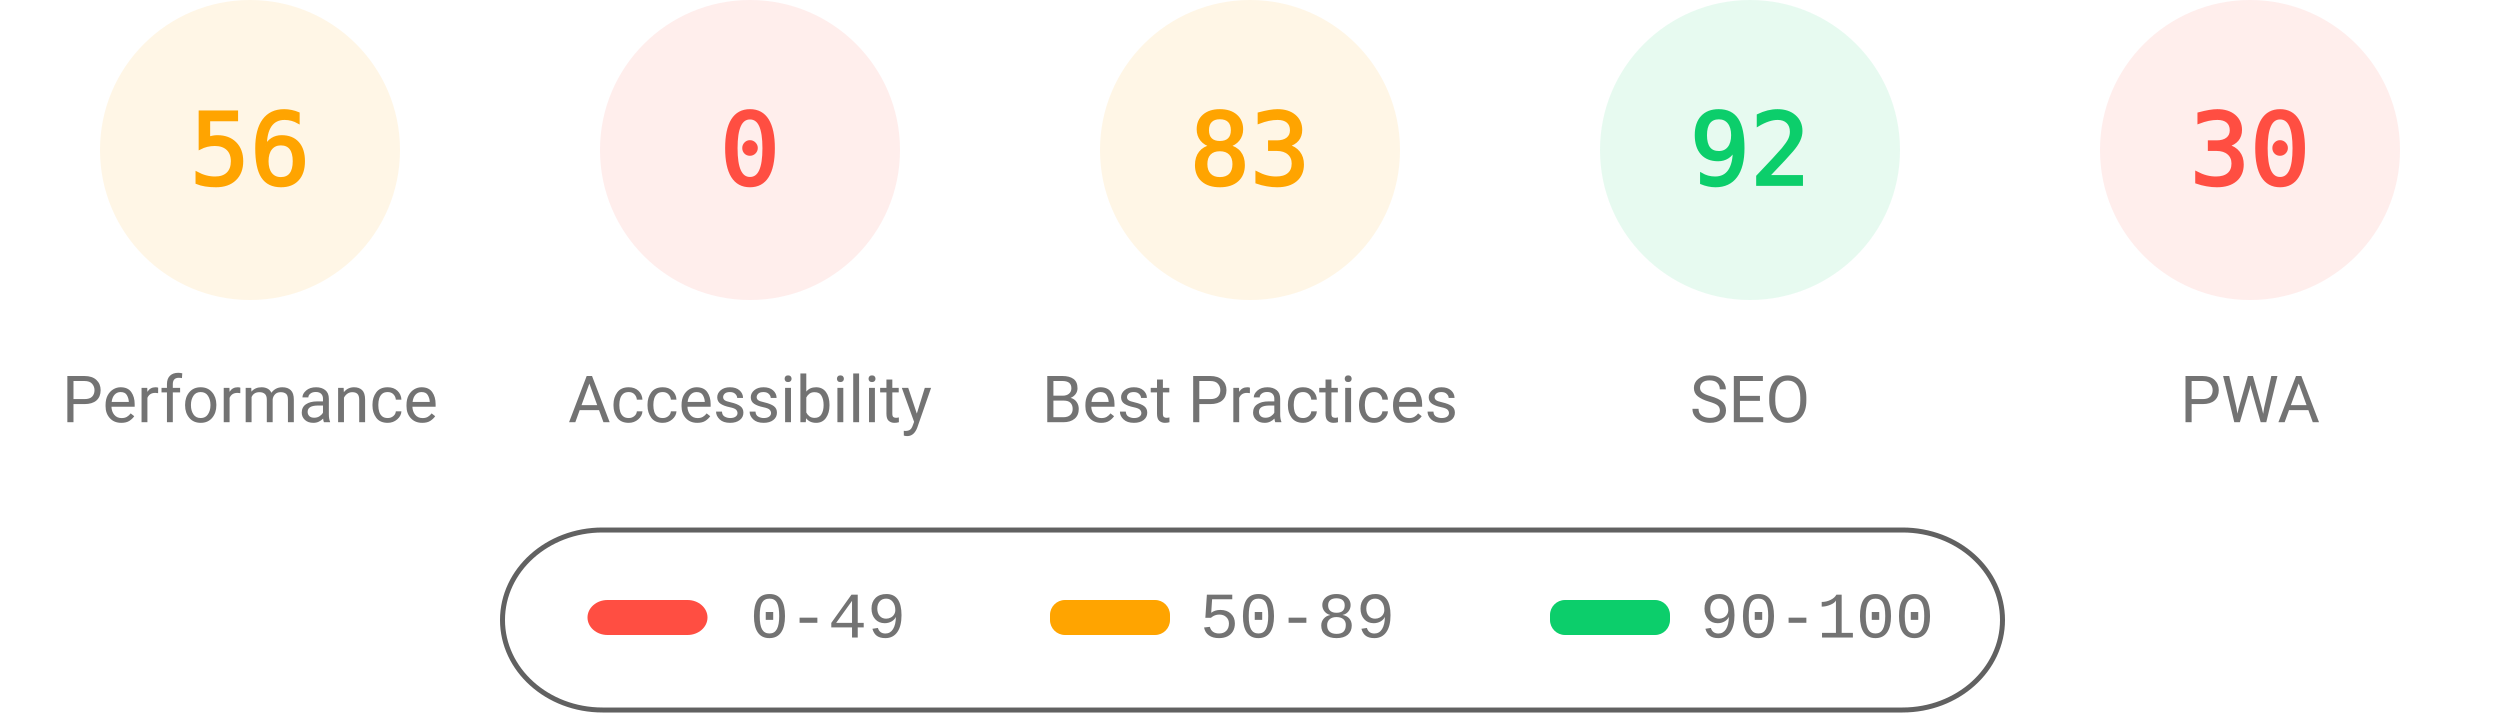
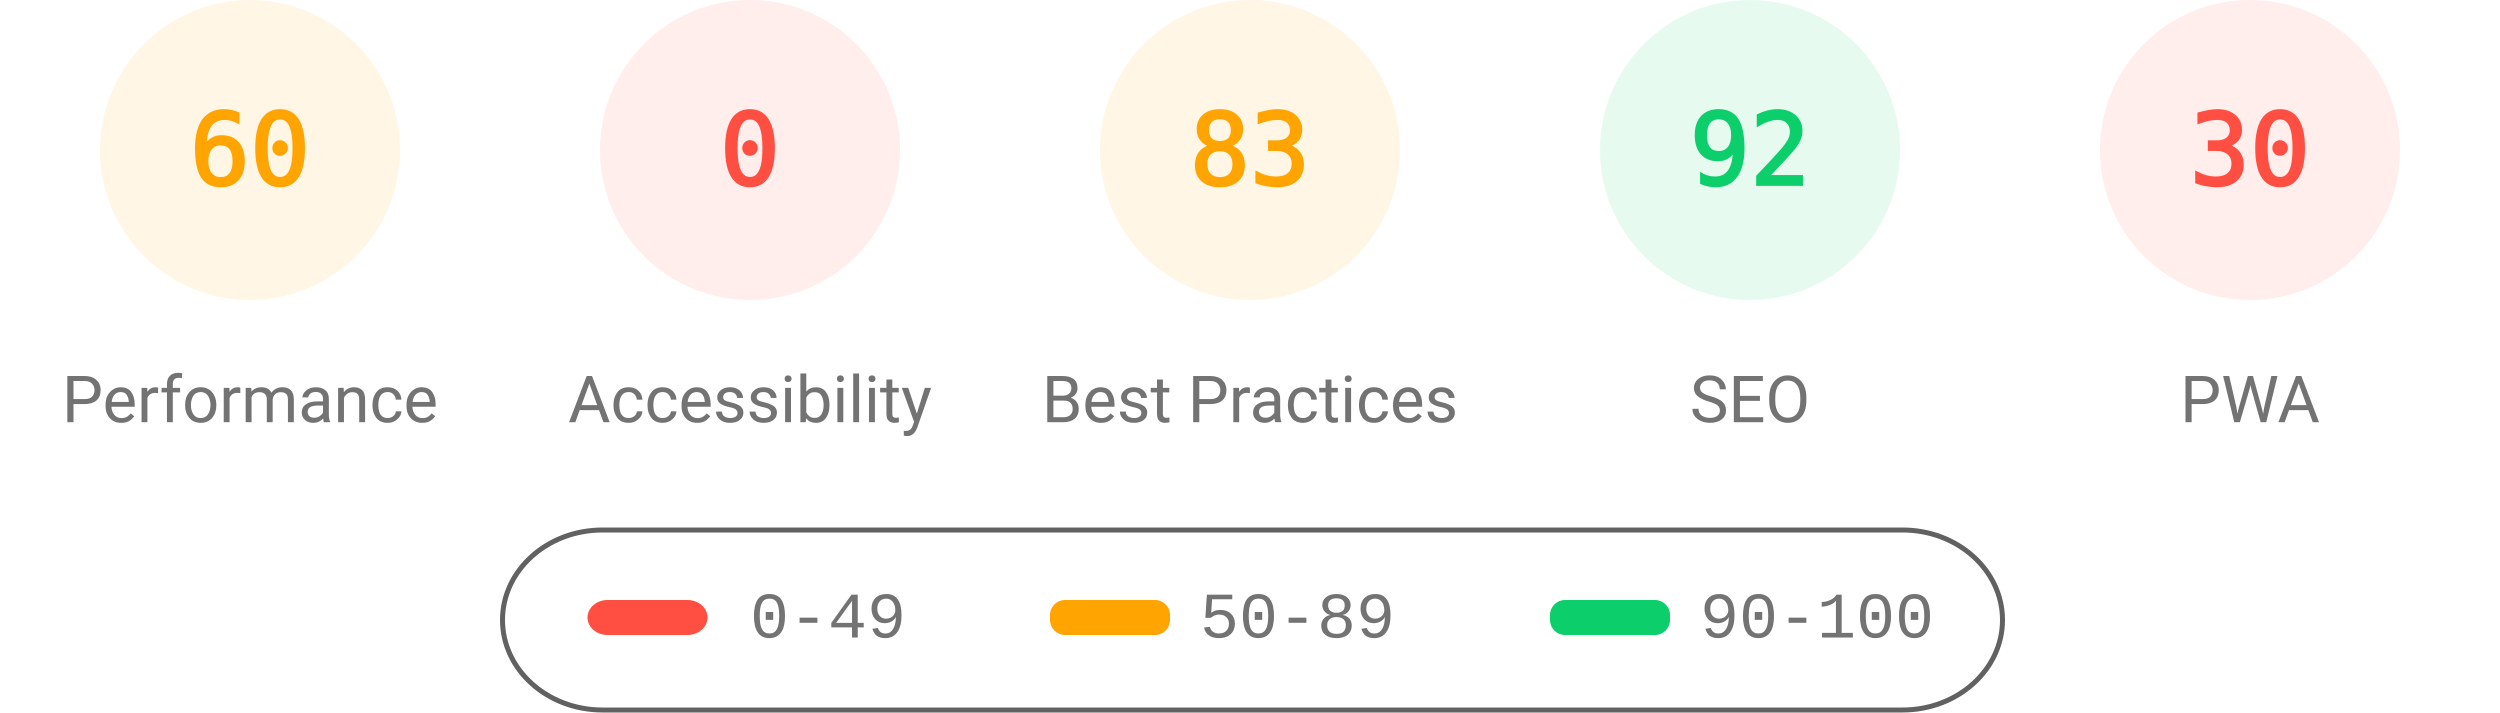
<svg xmlns="http://www.w3.org/2000/svg" fill="none" width="1000" height="285">
  <style>.gauge-base{opacity:.1}.gauge-arc{fill:none;animation-delay:250ms;stroke-linecap:round;transform:rotate(-90deg);transform-origin:100px 60px;animation:load-gauge 1s ease forwards}.guage-text{font-size:40px;font-family:monospace;text-align:center}.guage-red{color:#ff4e42;fill:#ff4e42;stroke:#ff4e42}.guage-orange{color:#ffa400;fill:#ffa400;stroke:#ffa400}.guage-green{color:#0cce6b;fill:#0cce6b;stroke:#0cce6b}.guage-undefined{color:#5c5c5c;fill:#5c5c5c;stroke:#5c5c5c}.guage-title{color:#737373;fill:#737373;stroke:none;font-size:26px;line-height:26px;font-family:Roboto,Halvetica,Arial,sans-serif}@keyframes load-gauge{from{stroke-dasharray:0 352.858}}</style>
  <svg class="guage-div guage-perf guage-orange" viewBox="0 0 200 200" width="200" height="200">
    <circle class="gauge-base" r="56" cx="100" cy="60" stroke-width="8" />
-     <circle class="gauge-arc guage-arc-1" r="56" cx="100" cy="60" stroke-width="8" style="stroke-dasharray:197.04,351.858" />
-     <text class="guage-text" x="100" y="60" alignment-baseline="central" dominant-baseline="central" text-anchor="middle">56</text>
+     <circle class="gauge-arc guage-arc-1" r="56" cx="100" cy="60" stroke-width="8" style="stroke-dasharray:211.115,351.858" />
+     <text class="guage-text" x="100" y="60" alignment-baseline="central" dominant-baseline="central" text-anchor="middle">60</text>
    <text class="guage-title" x="100" y="160" alignment-baseline="central" dominant-baseline="central" text-anchor="middle">Performance</text>
  </svg>
  <svg class="guage-div guage-acc guage-red" viewBox="0 0 200 200" width="200" height="200" x="200">
    <circle class="gauge-base" r="56" cx="100" cy="60" stroke-width="8" />
    <circle class="gauge-arc guage-arc-2" r="56" cx="100" cy="60" stroke-width="8" style="stroke-dasharray:0,351.858" />
    <text class="guage-text" x="100" y="60" alignment-baseline="central" dominant-baseline="central" text-anchor="middle">0</text>
    <text class="guage-title" x="100" y="160" alignment-baseline="central" dominant-baseline="central" text-anchor="middle">Accessibility</text>
  </svg>
  <svg class="guage-div guage-best guage-orange" viewBox="0 0 200 200" width="200" height="200" x="400">
    <circle class="gauge-base" r="56" cx="100" cy="60" stroke-width="8" />
    <circle class="gauge-arc guage-arc-3" r="56" cx="100" cy="60" stroke-width="8" style="stroke-dasharray:292.042,351.858" />
    <text class="guage-text" x="100" y="60" alignment-baseline="central" dominant-baseline="central" text-anchor="middle">83</text>
    <text class="guage-title" x="100" y="160" alignment-baseline="central" dominant-baseline="central" text-anchor="middle">Best Practices</text>
  </svg>
  <svg class="guage-div guage-seo guage-green" viewBox="0 0 200 200" width="200" height="200" x="600">
    <circle class="gauge-base" r="56" cx="100" cy="60" stroke-width="8" />
    <circle class="gauge-arc guage-arc-4" r="56" cx="100" cy="60" stroke-width="8" style="stroke-dasharray:323.709,351.858" />
    <text class="guage-text" x="100" y="60" alignment-baseline="central" dominant-baseline="central" text-anchor="middle">92</text>
    <text class="guage-title" x="100" y="160" alignment-baseline="central" dominant-baseline="central" text-anchor="middle">SEO</text>
  </svg>
  <svg class="guage-div guage-pwa guage-red" viewBox="0 0 200 200" width="200" height="200" x="800">
    <circle class="gauge-base" r="56" cx="100" cy="60" stroke-width="8" />
    <circle class="gauge-arc guage-arc-4" r="56" cx="100" cy="60" stroke-width="8" style="stroke-dasharray:105.557,351.858" />
    <text class="guage-text" x="100" y="60" alignment-baseline="central" dominant-baseline="central" text-anchor="middle">30</text>
    <text class="guage-title" x="100" y="160" alignment-baseline="central" dominant-baseline="central" text-anchor="middle">PWA</text>
  </svg>
  <svg width="604" height="76" x="200" y="210">
    <path fill="none" id="canvas_background" d="M-1-1h604v80H-1z" />
    <rect fill-opacity="0" stroke="#616161" stroke-width="2" rx="40" id="svg_2" height="72" width="600" y="2" x="1" fill="#000" />
    <rect stroke="#000" rx="8" id="svg_3" height="14" width="48" y="30" x="35" stroke-opacity="null" stroke-width="0" fill="#ff4e42" />
    <rect stroke="#000" rx="6" id="svg_4" height="14" width="48" y="30" x="220" stroke-opacity="null" stroke-width="0" fill="#ffa400" />
    <rect stroke="#000" rx="6" id="svg_5" height="14" width="48" y="30" x="420" stroke-opacity="null" stroke-width="0" fill="#0cce6b" />
    <text xml:space="preserve" text-anchor="start" font-family="'Courier New', Courier, monospace" font-size="26" id="svg_6" y="45" x="100" stroke-opacity="null" stroke-width="0" stroke="#000" fill="#737373">0-49</text>
    <text xml:space="preserve" text-anchor="start" font-family="'Courier New', Courier, monospace" font-size="26" id="svg_7" y="45" x="280" stroke-opacity="null" stroke-width="0" stroke="#000" fill="#737373">50-89</text>
    <text xml:space="preserve" text-anchor="start" font-family="'Courier New', Courier, monospace" font-size="26" id="svg_8" y="45" x="480" stroke-opacity="null" stroke-width="0" stroke="#000" fill="#737373">90-100</text>
  </svg>
</svg>
